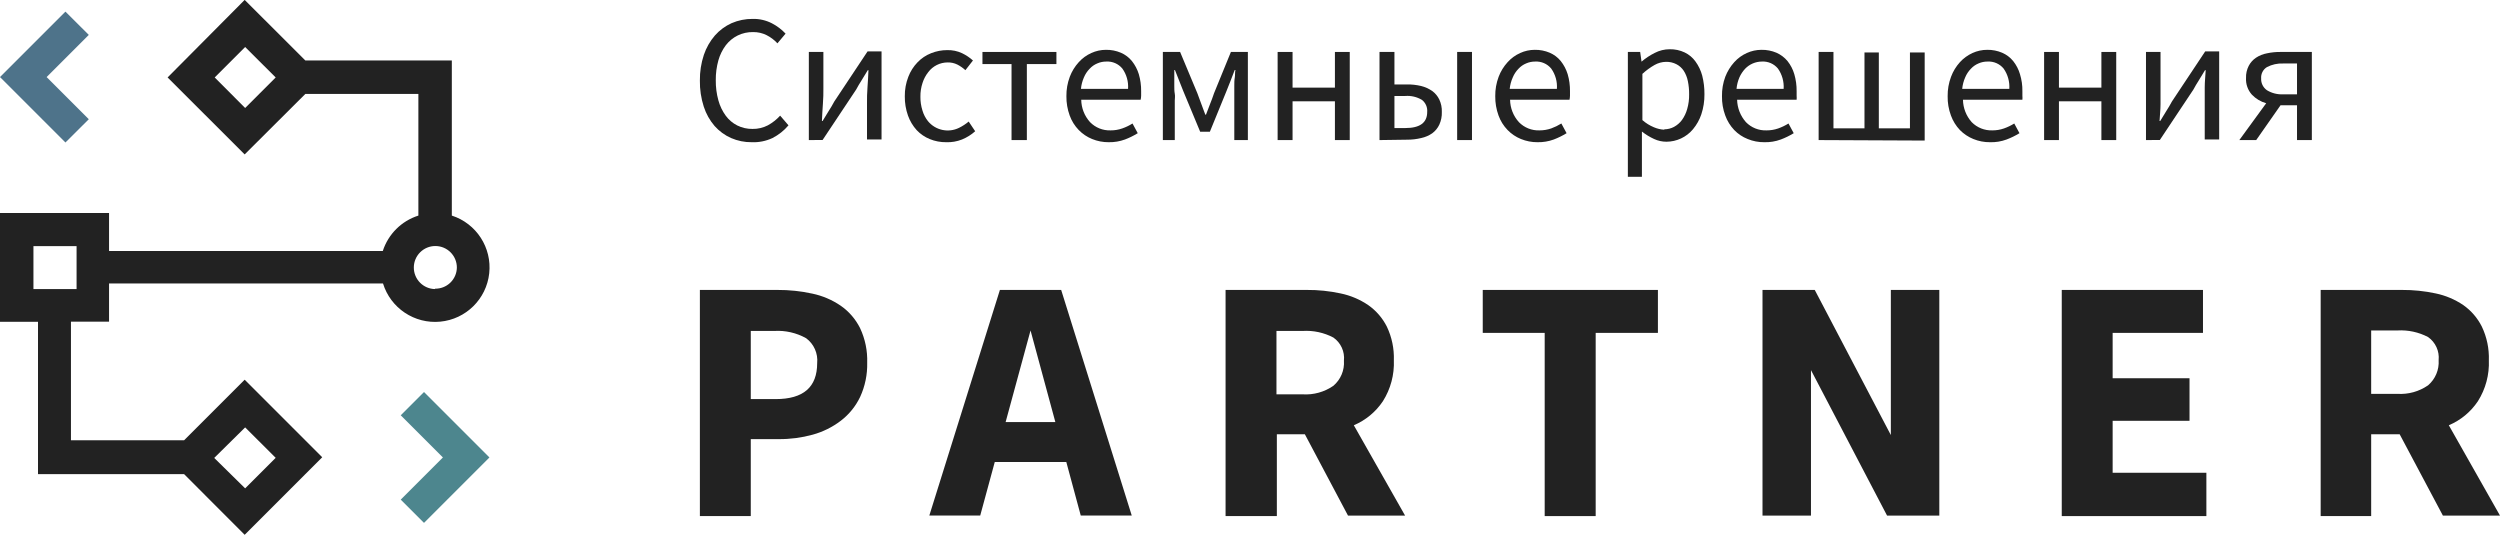
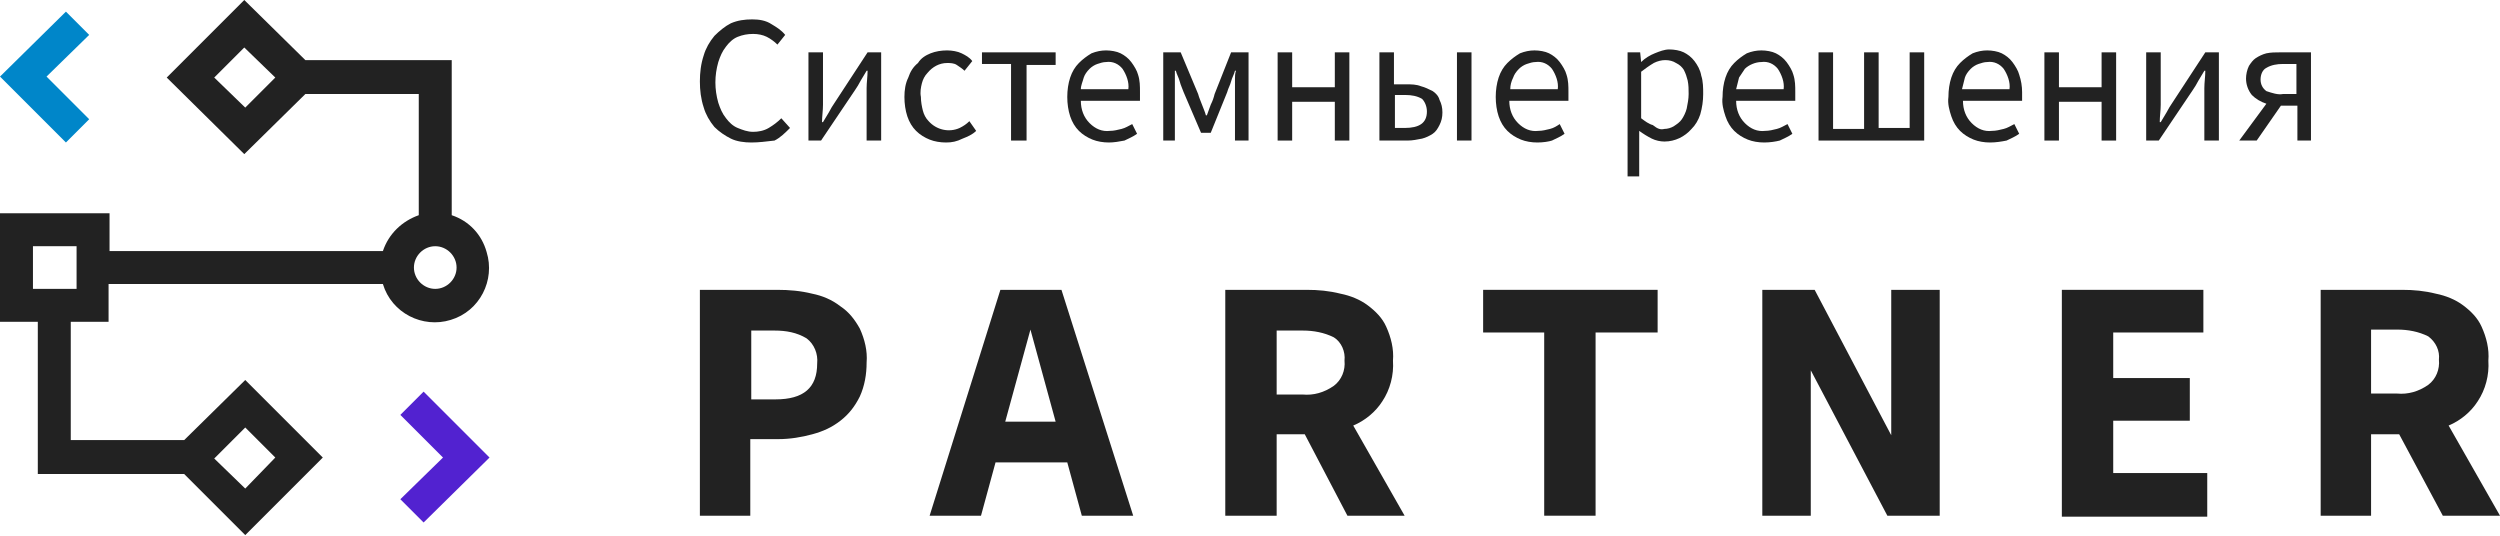
- <svg xmlns="http://www.w3.org/2000/svg" id="Слой_1" data-name="Слой 1" viewBox="0 0 257.9 55.15">
-   <defs>
-     <style>.cls-1{fill:#222;}.cls-2{fill:#4e738a;}.cls-3{fill:#4d868e;}</style>
-   </defs>
-   <path class="cls-1" d="M488.94,527.43a5.17,5.17,0,0,1-2.13-.43,4.94,4.94,0,0,1-1.7-1.24,5.78,5.78,0,0,1-1.12-2,8.36,8.36,0,0,1-.4-2.69,8.1,8.1,0,0,1,.41-2.65,6,6,0,0,1,1.14-2,5.1,5.1,0,0,1,1.72-1.27,5.36,5.36,0,0,1,2.17-.44,4.12,4.12,0,0,1,2,.46,5.2,5.2,0,0,1,1.4,1.06l-.84,1a3.92,3.92,0,0,0-1.11-.84,3,3,0,0,0-1.4-.32,3.47,3.47,0,0,0-1.59.35,3.51,3.51,0,0,0-1.22,1,4.74,4.74,0,0,0-.77,1.56,7.29,7.29,0,0,0-.27,2.06,7.44,7.44,0,0,0,.27,2.08,4.84,4.84,0,0,0,.76,1.58,3.35,3.35,0,0,0,1.18,1,3.43,3.43,0,0,0,1.58.36,3.32,3.32,0,0,0,1.58-.37,4.91,4.91,0,0,0,1.27-1l.86,1a5.37,5.37,0,0,1-1.65,1.31A4.59,4.59,0,0,1,488.94,527.43Z" transform="translate(-411.39 -512.76)" />
-   <path class="cls-1" d="M494.83,527.21v-9.09h1.5v3.78c0,.48,0,1-.05,1.59s-.07,1.17-.1,1.75h.07l.61-1c.23-.36.43-.69.59-1l3.44-5.18h1.44v9.09h-1.5v-3.78c0-.49,0-1,.05-1.6s.07-1.17.1-1.77h-.07l-.61,1c-.23.37-.43.69-.59,1l-3.46,5.2Z" transform="translate(-411.39 -512.76)" />
-   <path class="cls-1" d="M509,527.43a4.35,4.35,0,0,1-1.69-.32,3.82,3.82,0,0,1-1.35-.92,4.48,4.48,0,0,1-.9-1.5,5.73,5.73,0,0,1-.33-2,5.37,5.37,0,0,1,.36-2,4.42,4.42,0,0,1,.95-1.5,3.93,3.93,0,0,1,1.4-.94,4.43,4.43,0,0,1,1.67-.32,3.39,3.39,0,0,1,1.53.32,4.76,4.76,0,0,1,1.12.75l-.78,1a3.77,3.77,0,0,0-.83-.58,2.15,2.15,0,0,0-1-.22,2.51,2.51,0,0,0-2,1,3.46,3.46,0,0,0-.59,1.11,4.33,4.33,0,0,0-.22,1.43,4.51,4.51,0,0,0,.21,1.42,3.19,3.19,0,0,0,.57,1.1,2.64,2.64,0,0,0,3.2.69,4.91,4.91,0,0,0,1-.65l.67,1a4.71,4.71,0,0,1-1.36.85A4,4,0,0,1,509,527.43Z" transform="translate(-411.39 -512.76)" />
-   <path class="cls-1" d="M515.74,527.21v-7.84h-3v-1.25h7.63v1.25h-3.05v7.84Z" transform="translate(-411.39 -512.76)" />
-   <path class="cls-1" d="M525.76,527.43a4.42,4.42,0,0,1-1.71-.33,4,4,0,0,1-1.38-.93,4.19,4.19,0,0,1-.93-1.49,5.62,5.62,0,0,1-.34-2,5.5,5.5,0,0,1,.35-2,4.69,4.69,0,0,1,.92-1.5,3.86,3.86,0,0,1,1.3-.95,3.61,3.61,0,0,1,1.51-.33,3.78,3.78,0,0,1,1.54.3,3,3,0,0,1,1.14.86,4.13,4.13,0,0,1,.71,1.35,6,6,0,0,1,.24,1.76c0,.16,0,.32,0,.47a2.3,2.3,0,0,1-.05.41h-6.13a3.51,3.51,0,0,0,.91,2.31,2.82,2.82,0,0,0,2.12.85,3.55,3.55,0,0,0,1.2-.2,5.17,5.17,0,0,0,1.06-.51l.54,1a7.72,7.72,0,0,1-1.32.65A4.61,4.61,0,0,1,525.76,527.43Zm-2.86-5.5h4.86a3.21,3.21,0,0,0-.59-2.1,2,2,0,0,0-1.65-.72,2.28,2.28,0,0,0-.93.19,2.22,2.22,0,0,0-.79.55,2.82,2.82,0,0,0-.59.89A3.85,3.85,0,0,0,522.9,521.93Z" transform="translate(-411.39 -512.76)" />
-   <path class="cls-1" d="M531.35,527.21v-9.09h1.78l1.78,4.26c.13.38.27.75.41,1.11s.27.74.41,1.1h.07l.42-1.1c.15-.36.28-.73.41-1.11l1.74-4.26h1.75v9.09h-1.4v-4.08c0-.2,0-.43,0-.7s0-.54,0-.82,0-.57.05-.85,0-.53.07-.77h-.08c-.13.36-.27.72-.42,1.09s-.28.72-.42,1.06l-1.72,4.21h-1l-1.75-4.21c-.14-.34-.28-.69-.42-1.06s-.29-.73-.43-1.09h-.07c0,.24,0,.49,0,.77s0,.57,0,.85,0,.55.05.82,0,.5,0,.7v4.08Z" transform="translate(-411.39 -512.76)" />
-   <path class="cls-1" d="M543.19,527.21v-9.09h1.54v3.68h4.37v-3.68h1.53v9.09H549.1v-4h-4.37v4Z" transform="translate(-411.39 -512.76)" />
-   <path class="cls-1" d="M553.7,527.21v-9.09h1.54v3.35h1.29a6,6,0,0,1,1.46.16,3.47,3.47,0,0,1,1.15.52,2.32,2.32,0,0,1,.73.88,2.78,2.78,0,0,1,.26,1.28,2.92,2.92,0,0,1-.26,1.31,2.35,2.35,0,0,1-.73.89A3.13,3.13,0,0,1,558,527a6,6,0,0,1-1.46.17Zm1.54-1.24h1.12c1.51,0,2.26-.55,2.26-1.66a1.42,1.42,0,0,0-.55-1.25,2.92,2.92,0,0,0-1.71-.4h-1.12Zm6.47,1.24v-9.09h1.53v9.09Z" transform="translate(-411.39 -512.76)" />
-   <path class="cls-1" d="M570,527.43a4.42,4.42,0,0,1-1.71-.33,4,4,0,0,1-1.38-.93,4.19,4.19,0,0,1-.93-1.49,5.62,5.62,0,0,1-.34-2,5.5,5.5,0,0,1,.35-2,4.69,4.69,0,0,1,.92-1.5,3.86,3.86,0,0,1,1.3-.95,3.61,3.61,0,0,1,1.51-.33,3.78,3.78,0,0,1,1.54.3,3,3,0,0,1,1.14.86,4.13,4.13,0,0,1,.71,1.35,6,6,0,0,1,.24,1.76c0,.16,0,.32,0,.47a2.3,2.3,0,0,1-.05.41h-6.13a3.51,3.51,0,0,0,.91,2.31,2.81,2.81,0,0,0,2.12.85,3.66,3.66,0,0,0,1.21-.2,5.64,5.64,0,0,0,1.05-.51l.54,1a8.11,8.11,0,0,1-1.32.65A4.61,4.61,0,0,1,570,527.43Zm-2.86-5.5H572a3.21,3.21,0,0,0-.59-2.1,2,2,0,0,0-1.65-.72,2.28,2.28,0,0,0-.93.19,2.22,2.22,0,0,0-.79.55,2.82,2.82,0,0,0-.59.89A3.85,3.85,0,0,0,567.13,521.93Z" transform="translate(-411.39 -512.76)" />
-   <path class="cls-1" d="M579.32,531V518.12h1.27l.14,1h0a6.69,6.69,0,0,1,1.36-.9,3.34,3.34,0,0,1,1.54-.38,3.47,3.47,0,0,1,1.55.33,2.92,2.92,0,0,1,1.12.94,4.43,4.43,0,0,1,.69,1.45,7.54,7.54,0,0,1,.23,1.92,6.34,6.34,0,0,1-.32,2.07,4.78,4.78,0,0,1-.86,1.54,3.58,3.58,0,0,1-2.75,1.29,3,3,0,0,1-1.26-.28,6.1,6.1,0,0,1-1.26-.77l0,1.59V531Zm3.76-4.9a2.16,2.16,0,0,0,1-.25,2.52,2.52,0,0,0,.82-.71,3.59,3.59,0,0,0,.54-1.13,5.13,5.13,0,0,0,.2-1.52,6.34,6.34,0,0,0-.13-1.36,3.09,3.09,0,0,0-.42-1.06,2,2,0,0,0-.75-.68,2.2,2.2,0,0,0-1.09-.25,2.46,2.46,0,0,0-1.17.32,6.85,6.85,0,0,0-1.26.92v4.77a4.26,4.26,0,0,0,1.19.74A3.09,3.09,0,0,0,583.08,526.14Z" transform="translate(-411.39 -512.76)" />
-   <path class="cls-1" d="M593.39,527.43a4.38,4.38,0,0,1-1.71-.33,3.91,3.91,0,0,1-1.39-.93,4.31,4.31,0,0,1-.92-1.49,5.41,5.41,0,0,1-.34-2,5.5,5.5,0,0,1,.34-2,4.87,4.87,0,0,1,.92-1.5,3.86,3.86,0,0,1,1.3-.95,3.65,3.65,0,0,1,1.52-.33,3.81,3.81,0,0,1,1.54.3,3.13,3.13,0,0,1,1.14.86,3.94,3.94,0,0,1,.7,1.35,6,6,0,0,1,.24,1.76c0,.16,0,.32,0,.47a2.37,2.37,0,0,1,0,.41h-6.14a3.62,3.62,0,0,0,.91,2.31,2.82,2.82,0,0,0,2.12.85,3.61,3.61,0,0,0,1.21-.2,5.44,5.44,0,0,0,1.06-.51l.54,1a7.83,7.83,0,0,1-1.33.65A4.55,4.55,0,0,1,593.39,527.43Zm-2.86-5.5h4.86a3.26,3.26,0,0,0-.59-2.1,2,2,0,0,0-1.66-.72,2.41,2.41,0,0,0-1.72.74,3.21,3.21,0,0,0-.59.89A3.85,3.85,0,0,0,590.53,521.93Z" transform="translate(-411.39 -512.76)" />
-   <path class="cls-1" d="M599,527.21v-9.09h1.53V526h3.2v-7.83h1.48V526h3.21v-7.83h1.52v9.09Z" transform="translate(-411.39 -512.76)" />
-   <path class="cls-1" d="M616.67,527.43a4.42,4.42,0,0,1-1.71-.33,4.09,4.09,0,0,1-1.39-.93,4.31,4.31,0,0,1-.92-1.49,5.41,5.41,0,0,1-.34-2,5.5,5.5,0,0,1,.35-2,4.67,4.67,0,0,1,.91-1.5,4,4,0,0,1,1.3-.95,3.65,3.65,0,0,1,1.52-.33,3.78,3.78,0,0,1,1.54.3,3,3,0,0,1,1.14.86,3.94,3.94,0,0,1,.7,1.35,5.67,5.67,0,0,1,.25,1.76c0,.16,0,.32,0,.47a2.3,2.3,0,0,1,0,.41h-6.13a3.56,3.56,0,0,0,.9,2.31,2.85,2.85,0,0,0,2.13.85,3.6,3.6,0,0,0,1.2-.2,5.44,5.44,0,0,0,1.06-.51l.54,1a7.83,7.83,0,0,1-1.33.65A4.51,4.51,0,0,1,616.67,527.43Zm-2.86-5.5h4.86a3.26,3.26,0,0,0-.59-2.1,2,2,0,0,0-1.65-.72,2.24,2.24,0,0,0-.93.19,2.22,2.22,0,0,0-.79.55,2.82,2.82,0,0,0-.59.89A3.85,3.85,0,0,0,613.81,521.93Z" transform="translate(-411.39 -512.76)" />
-   <path class="cls-1" d="M622.26,527.21v-9.09h1.53v3.68h4.38v-3.68h1.53v9.09h-1.53v-4h-4.38v4Z" transform="translate(-411.39 -512.76)" />
-   <path class="cls-1" d="M632.77,527.21v-9.09h1.5v3.78c0,.48,0,1,0,1.59s-.07,1.17-.1,1.75h.07l.61-1c.23-.36.43-.69.59-1l3.44-5.18h1.44v9.09h-1.49v-3.78c0-.49,0-1,0-1.6s.07-1.17.1-1.77h-.07l-.61,1c-.23.37-.43.69-.59,1l-3.46,5.2Z" transform="translate(-411.39 -512.76)" />
-   <path class="cls-1" d="M648.35,527.21v-3.59h-1.7l-2.51,3.59H642.4l2.77-3.8a3.24,3.24,0,0,1-1.48-.89,2.38,2.38,0,0,1-.6-1.71,2.55,2.55,0,0,1,.28-1.26,2.28,2.28,0,0,1,.74-.83,3.07,3.07,0,0,1,1.14-.46,6.33,6.33,0,0,1,1.42-.14h3.21v9.09Zm-1.42-4.72h1.42v-3.18h-1.42a3.32,3.32,0,0,0-1.68.37,1.26,1.26,0,0,0-.6,1.17,1.4,1.4,0,0,0,.6,1.22A2.94,2.94,0,0,0,646.93,522.49Z" transform="translate(-411.39 -512.76)" />
-   <path class="cls-1" d="M483.59,566V542.67h8a16.5,16.5,0,0,1,3.6.38,8.17,8.17,0,0,1,2.93,1.25,6.14,6.14,0,0,1,2,2.32,7.77,7.77,0,0,1,.73,3.55,8,8,0,0,1-.73,3.54,6.76,6.76,0,0,1-2,2.46,8.5,8.5,0,0,1-2.89,1.43,12.81,12.81,0,0,1-3.5.46h-2.89V566Zm5.25-12.07h2.57c2.86,0,4.28-1.23,4.28-3.71a2.85,2.85,0,0,0-1.14-2.57,6,6,0,0,0-3.28-.75h-2.43Z" transform="translate(-411.39 -512.76)" />
-   <path class="cls-1" d="M537.82,566V542.67h8.39a16,16,0,0,1,3.48.36,7.92,7.92,0,0,1,2.84,1.2,6,6,0,0,1,1.93,2.23,7.48,7.48,0,0,1,.72,3.46,7.36,7.36,0,0,1-1.13,4.23,6.8,6.8,0,0,1-3,2.48l5.29,9.32h-5.89L546,557.56h-2.89V566Zm5.25-12.56h2.71a5,5,0,0,0,3.16-.88,3.11,3.11,0,0,0,1.09-2.59,2.58,2.58,0,0,0-1.09-2.39,6,6,0,0,0-3.16-.68h-2.71Z" transform="translate(-411.39 -512.76)" />
-   <path class="cls-1" d="M650.79,566V542.67h8.39a16.16,16.16,0,0,1,3.48.36,8,8,0,0,1,2.84,1.2,6,6,0,0,1,1.92,2.23,7.48,7.48,0,0,1,.72,3.46,7.36,7.36,0,0,1-1.13,4.23,6.78,6.78,0,0,1-3,2.48l5.28,9.32h-5.89l-4.46-8.39H656V566ZM656,553.39h2.71a5,5,0,0,0,3.16-.88,3.14,3.14,0,0,0,1.09-2.59,2.6,2.6,0,0,0-1.09-2.39,6.06,6.06,0,0,0-3.16-.68H656Z" transform="translate(-411.39 -512.76)" />
-   <path class="cls-1" d="M570.74,566V547.1h-6.39v-4.43h18.07v4.43H576V566Z" transform="translate(-411.39 -512.76)" />
-   <polygon class="cls-1" points="200.06 29.91 200.06 53.19 194.67 53.19 186.82 38.18 186.82 53.19 181.82 53.19 181.82 29.91 187.21 29.91 195.06 44.88 195.06 29.91 200.06 29.91" />
-   <path class="cls-1" d="M624.08,566V542.67h14.57v4.43h-9.32v4.68h7.93v4.39h-7.93v5.36H639V566Z" transform="translate(-411.39 -512.76)" />
-   <path class="cls-1" d="M520.86,542.67h-6.32l-7.28,23.27h5.25l1.5-5.52h7.38l1.49,5.52h5.26Zm-5.73,13.63,2.57-9.45,2.56,9.45Z" transform="translate(-411.39 -512.76)" />
-   <polygon class="cls-2" points="6.75 14.7 0 7.95 6.75 1.2 9.16 3.6 4.81 7.95 9.16 12.3 6.75 14.7" />
-   <polygon class="cls-3" points="43.74 53.94 41.34 51.54 45.69 47.19 41.34 42.84 43.74 40.44 50.49 47.19 43.74 53.94" />
-   <path class="cls-1" d="M458,535V519H442.89l-6.26-6.25-7.95,8,7.95,7.94,6.26-6.24h11.66V535a5.66,5.66,0,0,0-3.67,3.65H422.64v-3.92H411.39v11.23h3.92v15.71h15.07l6.25,6.26,8-8-8-8-6.25,6.25H418.71V545.94h3.93V542H450.9A5.62,5.62,0,1,0,458,535Zm-21.32-11.1-3.14-3.15,3.14-3.14,3.15,3.14Zm0,32.95,3.15,3.14-3.15,3.15L433.49,560Zm-17.39-14.27h-4.45v-4.43h4.45Zm37,0a2.22,2.22,0,1,1,2.23-2.21A2.21,2.21,0,0,1,456.25,542.54Z" transform="translate(-411.39 -512.76)" />
+ <svg xmlns="http://www.w3.org/2000/svg" version="1.1" id="Слой_1" x="0px" y="0px" viewBox="0 0 257.9 55.2" style="enable-background:new 0 0 257.9 55.2;" xml:space="preserve">
+   <style type="text/css">
+ 	.st0{fill:#222222;}
+ 	.st1{fill:#0086C9;}
+ 	.st2{fill:#5222D0;}
+ </style>
+   <path class="st0" d="M77.5,14.7c-0.7,0-1.5-0.1-2.1-0.4c-0.6-0.3-1.2-0.7-1.7-1.2c-0.5-0.6-0.9-1.3-1.1-2c-0.3-0.9-0.4-1.8-0.4-2.7  c0-0.9,0.1-1.8,0.4-2.7c0.2-0.7,0.6-1.4,1.1-2c0.5-0.5,1.1-1,1.7-1.3c0.7-0.3,1.4-0.4,2.2-0.4c0.7,0,1.4,0.1,2,0.5  c0.5,0.3,1,0.6,1.4,1.1l-0.8,1c-0.3-0.3-0.7-0.6-1.1-0.8c-0.4-0.2-0.9-0.3-1.4-0.3c-0.6,0-1.1,0.1-1.6,0.3c-0.5,0.2-0.9,0.6-1.2,1  c-0.4,0.5-0.6,1-0.8,1.6c-0.2,0.7-0.3,1.4-0.3,2.1c0,0.7,0.1,1.4,0.3,2.1c0.2,0.6,0.4,1.1,0.8,1.6c0.3,0.4,0.7,0.8,1.2,1  c0.5,0.2,1,0.4,1.6,0.4c0.5,0,1.1-0.1,1.6-0.4c0.5-0.3,0.9-0.6,1.3-1l0.9,1c-0.5,0.5-1,1-1.6,1.3C79,14.6,78.3,14.7,77.5,14.7z" />
+   <path class="st0" d="M83.4,14.5V5.4h1.5v3.8c0,0.5,0,1,0,1.6s-0.1,1.2-0.1,1.8h0.1l0.6-1c0.2-0.4,0.4-0.7,0.6-1l3.4-5.2h1.4v9.1  h-1.5v-3.8c0-0.5,0-1,0-1.6s0.1-1.2,0.1-1.8h-0.1l-0.6,1c-0.2,0.4-0.4,0.7-0.6,1l-3.5,5.2L83.4,14.5z" />
+   <path class="st0" d="M97.6,14.7c-0.6,0-1.2-0.1-1.7-0.3c-0.5-0.2-1-0.5-1.4-0.9c-0.4-0.4-0.7-0.9-0.9-1.5c-0.2-0.6-0.3-1.3-0.3-2  c0-0.7,0.1-1.4,0.4-2c0.2-0.6,0.5-1.1,1-1.5C95,6,95.5,5.7,96,5.5c0.5-0.2,1.1-0.3,1.7-0.3c0.5,0,1.1,0.1,1.5,0.3  c0.4,0.2,0.8,0.4,1.1,0.8l-0.8,1c-0.2-0.2-0.5-0.4-0.8-0.6c-0.3-0.2-0.7-0.2-1-0.2c-0.8,0-1.5,0.4-2,1c-0.3,0.3-0.5,0.7-0.6,1.1  C95,9,94.9,9.5,95,10c0,0.5,0.1,1,0.2,1.4c0.1,0.4,0.3,0.8,0.6,1.1c0.8,0.9,2.1,1.2,3.2,0.7c0.4-0.2,0.7-0.4,1-0.7l0.7,1  c-0.4,0.4-0.9,0.6-1.4,0.8C98.7,14.6,98.2,14.7,97.6,14.7z" />
+   <path class="st0" d="M104.3,14.5V6.6h-3V5.4h7.6v1.3h-3v7.8H104.3z" />
+   <path class="st0" d="M114.4,14.7c-0.6,0-1.2-0.1-1.7-0.3c-0.5-0.2-1-0.5-1.4-0.9c-0.4-0.4-0.7-0.9-0.9-1.5c-0.2-0.6-0.3-1.3-0.3-2  c0-0.7,0.1-1.4,0.3-2c0.2-0.6,0.5-1.1,0.9-1.5c0.4-0.4,0.8-0.7,1.3-1c0.5-0.2,1-0.3,1.5-0.3c0.5,0,1.1,0.1,1.5,0.3  c0.4,0.2,0.8,0.5,1.1,0.9c0.3,0.4,0.6,0.9,0.7,1.3c0.2,0.6,0.2,1.2,0.2,1.8c0,0.2,0,0.3,0,0.5c0,0.1,0,0.3,0,0.4h-6.1  c0,0.9,0.3,1.7,0.9,2.3c0.6,0.6,1.3,0.9,2.1,0.8c0.4,0,0.8-0.1,1.2-0.2c0.4-0.1,0.7-0.3,1.1-0.5l0.5,1c-0.4,0.3-0.9,0.5-1.3,0.7  C115.5,14.6,114.9,14.7,114.4,14.7z M111.5,9.2h4.9c0.1-0.7-0.2-1.5-0.6-2.1c-0.4-0.5-1-0.8-1.7-0.7c-0.3,0-0.6,0.1-0.9,0.2  c-0.3,0.1-0.6,0.3-0.8,0.5c-0.3,0.3-0.5,0.6-0.6,0.9C111.7,8.4,111.5,8.8,111.5,9.2z" />
+   <path class="st0" d="M120,14.5V5.4h1.8l1.8,4.3c0.1,0.4,0.3,0.8,0.4,1.1s0.3,0.7,0.4,1.1h0.1l0.4-1.1c0.2-0.4,0.3-0.7,0.4-1.1  l1.7-4.3h1.8v9.1h-1.4v-4.1c0-0.2,0-0.4,0-0.7s0-0.5,0-0.8s0-0.6,0-0.8s0-0.5,0.1-0.8h-0.1c-0.1,0.4-0.3,0.7-0.4,1.1  s-0.3,0.7-0.4,1.1l-1.7,4.2h-1l-1.8-4.2c-0.1-0.3-0.3-0.7-0.4-1.1s-0.3-0.7-0.4-1.1h-0.1c0,0.2,0,0.5,0,0.8s0,0.6,0,0.8s0,0.5,0,0.8  s0,0.5,0,0.7v4.1H120z" />
+   <path class="st0" d="M131.8,14.5V5.4h1.5V9h4.4V5.4h1.5v9.1h-1.5v-4h-4.4v4H131.8z" />
+   <path class="st0" d="M142.3,14.5V5.4h1.5v3.3h1.3c0.5,0,1,0,1.5,0.2c0.4,0.1,0.8,0.3,1.2,0.5c0.3,0.2,0.6,0.5,0.7,0.9  c0.2,0.4,0.3,0.8,0.3,1.3c0,0.5-0.1,0.9-0.3,1.3c-0.2,0.4-0.4,0.7-0.7,0.9c-0.3,0.2-0.7,0.4-1.1,0.5c-0.5,0.1-1,0.2-1.5,0.2  L142.3,14.5z M143.8,13.2h1.1c1.5,0,2.3-0.5,2.3-1.7c0-0.5-0.2-1-0.5-1.3c-0.5-0.3-1.1-0.4-1.7-0.4h-1.1V13.2z M150.3,14.5V5.4h1.5  v9.1H150.3z" />
+   <path class="st0" d="M158.6,14.7c-0.6,0-1.2-0.1-1.7-0.3c-0.5-0.2-1-0.5-1.4-0.9c-0.4-0.4-0.7-0.9-0.9-1.5c-0.2-0.6-0.3-1.3-0.3-2  c0-0.7,0.1-1.4,0.3-2c0.2-0.6,0.5-1.1,0.9-1.5c0.4-0.4,0.8-0.7,1.3-1c0.5-0.2,1-0.3,1.5-0.3c0.5,0,1.1,0.1,1.5,0.3  c0.4,0.2,0.8,0.5,1.1,0.9c0.3,0.4,0.6,0.9,0.7,1.3c0.2,0.6,0.2,1.2,0.2,1.8c0,0.2,0,0.3,0,0.5c0,0.1,0,0.3,0,0.4h-6.1  c0,0.9,0.3,1.7,0.9,2.3c0.6,0.6,1.3,0.9,2.1,0.8c0.4,0,0.8-0.1,1.2-0.2c0.4-0.1,0.7-0.3,1-0.5l0.5,1c-0.4,0.3-0.9,0.5-1.3,0.7  C159.8,14.6,159.2,14.7,158.6,14.7z M155.8,9.2h4.9c0.1-0.7-0.2-1.5-0.6-2.1c-0.4-0.5-1-0.8-1.7-0.7c-0.3,0-0.6,0.1-0.9,0.2  c-0.3,0.1-0.6,0.3-0.8,0.5c-0.3,0.3-0.5,0.6-0.6,0.9C155.9,8.4,155.8,8.8,155.8,9.2L155.8,9.2z" />
+   <path class="st0" d="M167.9,18.2V5.4h1.3l0.1,1l0,0c0.4-0.4,0.9-0.7,1.4-0.9c0.5-0.2,1-0.4,1.5-0.4c0.5,0,1.1,0.1,1.5,0.3  c0.4,0.2,0.8,0.5,1.1,0.9c0.3,0.4,0.6,0.9,0.7,1.5c0.2,0.6,0.2,1.3,0.2,1.9c0,0.7-0.1,1.4-0.3,2.1c-0.2,0.6-0.5,1.1-0.9,1.5  c-0.7,0.8-1.7,1.3-2.8,1.3c-0.4,0-0.9-0.1-1.3-0.3c-0.4-0.2-0.9-0.5-1.3-0.8v1.6v3.1H167.9z M171.7,13.3c0.3,0,0.7-0.1,1-0.3  c0.3-0.2,0.6-0.4,0.8-0.7c0.2-0.3,0.4-0.7,0.5-1.1c0.1-0.5,0.2-1,0.2-1.5c0-0.5,0-0.9-0.1-1.4c-0.1-0.4-0.2-0.7-0.4-1.1  c-0.2-0.3-0.4-0.5-0.8-0.7c-0.3-0.2-0.7-0.3-1.1-0.3c-0.4,0-0.8,0.1-1.2,0.3c-0.5,0.3-0.9,0.6-1.3,0.9v4.8c0.4,0.3,0.8,0.6,1.2,0.7  C171,13.3,171.3,13.4,171.7,13.3L171.7,13.3z" />
+   <path class="st0" d="M182,14.7c-0.6,0-1.2-0.1-1.7-0.3c-0.5-0.2-1-0.5-1.4-0.9c-0.4-0.4-0.7-0.9-0.9-1.5c-0.2-0.6-0.4-1.3-0.3-2  c0-0.7,0.1-1.4,0.3-2c0.2-0.6,0.5-1.1,0.9-1.5c0.4-0.4,0.8-0.7,1.3-1c0.5-0.2,1-0.3,1.5-0.3c0.5,0,1.1,0.1,1.5,0.3  c0.4,0.2,0.8,0.5,1.1,0.9c0.3,0.4,0.6,0.9,0.7,1.3c0.2,0.6,0.2,1.2,0.2,1.8c0,0.2,0,0.3,0,0.5c0,0.1,0,0.3,0,0.4h-6.1  c0,0.9,0.3,1.7,0.9,2.3c0.6,0.6,1.3,0.9,2.1,0.8c0.4,0,0.8-0.1,1.2-0.2c0.4-0.1,0.7-0.3,1.1-0.5l0.5,1c-0.4,0.3-0.9,0.5-1.3,0.7  C183.2,14.6,182.6,14.7,182,14.7z M179.1,9.2h4.9c0.1-0.7-0.2-1.5-0.6-2.1c-0.4-0.5-1-0.8-1.7-0.7c-0.6,0-1.3,0.3-1.7,0.7  c-0.2,0.3-0.4,0.6-0.6,0.9C179.3,8.4,179.2,8.8,179.1,9.2z" />
+   <path class="st0" d="M187.6,14.5V5.4h1.5v7.9h3.2V5.4h1.5v7.8h3.2V5.4h1.5v9.1L187.6,14.5z" />
+   <path class="st0" d="M205.3,14.7c-0.6,0-1.2-0.1-1.7-0.3c-0.5-0.2-1-0.5-1.4-0.9c-0.4-0.4-0.7-0.9-0.9-1.5c-0.2-0.6-0.4-1.3-0.3-2  c0-0.7,0.1-1.4,0.3-2c0.2-0.6,0.5-1.1,0.9-1.5c0.4-0.4,0.8-0.7,1.3-1c0.5-0.2,1-0.3,1.5-0.3c0.5,0,1.1,0.1,1.5,0.3  c0.4,0.2,0.8,0.5,1.1,0.9c0.3,0.4,0.6,0.9,0.7,1.3c0.2,0.6,0.3,1.2,0.3,1.8c0,0.2,0,0.3,0,0.5c0,0.1,0,0.3,0,0.4h-6.1  c0,0.9,0.3,1.7,0.9,2.3c0.6,0.6,1.3,0.9,2.1,0.8c0.4,0,0.8-0.1,1.2-0.2c0.4-0.1,0.7-0.3,1.1-0.5l0.5,1c-0.4,0.3-0.9,0.5-1.3,0.7  C206.5,14.6,205.9,14.7,205.3,14.7z M202.4,9.2h4.9c0.1-0.7-0.2-1.5-0.6-2.1c-0.4-0.5-1-0.8-1.7-0.7c-0.3,0-0.6,0.1-0.9,0.2  c-0.3,0.1-0.6,0.3-0.8,0.5c-0.3,0.3-0.5,0.6-0.6,0.9C202.6,8.4,202.5,8.8,202.4,9.2z" />
+   <path class="st0" d="M210.9,14.5V5.4h1.5V9h4.4V5.4h1.5v9.1h-1.5v-4h-4.4v4H210.9z" />
+   <path class="st0" d="M221.4,14.5V5.4h1.5v3.8c0,0.5,0,1,0,1.6s-0.1,1.2-0.1,1.8h0.1l0.6-1c0.2-0.4,0.4-0.7,0.6-1l3.4-5.2h1.4v9.1  h-1.5v-3.8c0-0.5,0-1,0-1.6s0.1-1.2,0.1-1.8h-0.1l-0.6,1c-0.2,0.4-0.4,0.7-0.6,1l-3.5,5.2L221.4,14.5z" />
+   <path class="st0" d="M237,14.5v-3.6h-1.7l-2.5,3.6H231l2.8-3.8c-0.6-0.2-1.1-0.5-1.5-0.9c-0.4-0.5-0.6-1.1-0.6-1.7  c0-0.4,0.1-0.9,0.3-1.3c0.2-0.3,0.4-0.6,0.7-0.8c0.3-0.2,0.7-0.4,1.1-0.5c0.5-0.1,0.9-0.1,1.4-0.1h3.2v9.1L237,14.5z M235.5,9.7h1.4  V6.6h-1.4c-0.6,0-1.2,0.1-1.7,0.4c-0.4,0.2-0.6,0.7-0.6,1.2c0,0.5,0.2,0.9,0.6,1.2C234.4,9.6,235,9.8,235.5,9.7L235.5,9.7z" />
+   <path class="st0" d="M72.2,53.2V29.9h8c1.2,0,2.4,0.1,3.6,0.4c1,0.2,2,0.6,2.9,1.3c0.9,0.6,1.5,1.4,2,2.3c0.5,1.1,0.8,2.3,0.7,3.5  c0,1.2-0.2,2.4-0.7,3.5c-0.5,1-1.1,1.8-2,2.5c-0.9,0.7-1.8,1.1-2.9,1.4c-1.1,0.3-2.3,0.5-3.5,0.5h-2.9v7.9H72.2z M77.4,41.2H80  c2.9,0,4.3-1.2,4.3-3.7c0.1-1-0.3-2-1.1-2.6c-1-0.6-2.1-0.8-3.3-0.8h-2.4V41.2z" />
+   <path class="st0" d="M126.4,53.2V29.9h8.4c1.2,0,2.3,0.1,3.5,0.4c1,0.2,2,0.6,2.8,1.2c0.8,0.6,1.5,1.3,1.9,2.2  c0.5,1.1,0.8,2.3,0.7,3.5c0.1,1.5-0.3,3-1.1,4.2c-0.7,1.1-1.8,2-3,2.5l5.3,9.3h-5.9l-4.4-8.4h-2.9v8.4H126.4z M131.7,40.7h2.7  c1.1,0.1,2.2-0.2,3.2-0.9c0.8-0.6,1.2-1.6,1.1-2.6c0.1-0.9-0.3-1.9-1.1-2.4c-1-0.5-2.1-0.7-3.2-0.7h-2.7V40.7z" />
+   <path class="st0" d="M239.4,53.2V29.9h8.4c1.2,0,2.3,0.1,3.5,0.4c1,0.2,2,0.6,2.8,1.2c0.8,0.6,1.5,1.3,1.9,2.2  c0.5,1.1,0.8,2.3,0.7,3.5c0.1,1.5-0.3,3-1.1,4.2c-0.7,1.1-1.8,2-3,2.5l5.3,9.3H252l-4.5-8.4h-2.9v8.4H239.4z M244.6,40.6h2.7  c1.1,0.1,2.2-0.2,3.2-0.9c0.8-0.6,1.2-1.6,1.1-2.6c0.1-0.9-0.3-1.8-1.1-2.4c-1-0.5-2.1-0.7-3.2-0.7h-2.7V40.6z" />
+   <path class="st0" d="M159.3,53.2V34.3H153v-4.4H171v4.4h-6.4v18.9H159.3z" />
+   <polygon class="st0" points="200.1,29.9 200.1,53.2 194.7,53.2 186.8,38.2 186.8,53.2 181.8,53.2 181.8,29.9 187.2,29.9 195.1,44.9   195.1,29.9 " />
+   <path class="st0" d="M212.7,53.2V29.9h14.6v4.4h-9.3V39h7.9v4.4h-7.9v5.4h9.7v4.5H212.7z" />
+   <path class="st0" d="M109.5,29.9h-6.3l-7.3,23.3h5.3l1.5-5.5h7.4l1.5,5.5h5.3L109.5,29.9z M103.7,43.5l2.6-9.5l2.6,9.5H103.7z" />
+   <polygon class="st1" points="6.8,14.7 0,7.9 6.8,1.2 9.2,3.6 4.8,7.9 9.2,12.3 " />
+   <polygon class="st2" points="43.7,53.9 41.3,51.5 45.7,47.2 41.3,42.8 43.7,40.4 50.5,47.2 " />
+   <path class="st0" d="M46.6,22.2v-16H31.5L25.2,0l-8,8l8,7.9l6.3-6.2h11.7v12.5c-1.7,0.6-3.1,1.9-3.7,3.7H11.3V22H0v11.2h3.9v15.7H19  l6.3,6.3l8-8l-8-8L19,45.4H7.3V33.2h3.9v-3.9h28.3c0.9,3,4.1,4.6,7,3.7c3-0.9,4.6-4.1,3.7-7C49.7,24.2,48.4,22.8,46.6,22.2z   M25.3,11.1L22.1,8l3.1-3.1L28.4,8L25.3,11.1z M25.3,44.1l3.1,3.1l-3.1,3.2l-3.2-3.1L25.3,44.1z M7.9,29.8H3.4v-4.4h4.5V29.8z   M44.9,29.8c-1.2,0-2.2-1-2.2-2.2c0-1.2,1-2.2,2.2-2.2c1.2,0,2.2,1,2.2,2.2C47.1,28.8,46.1,29.8,44.9,29.8  C44.9,29.8,44.9,29.8,44.9,29.8L44.9,29.8z" />
</svg>
